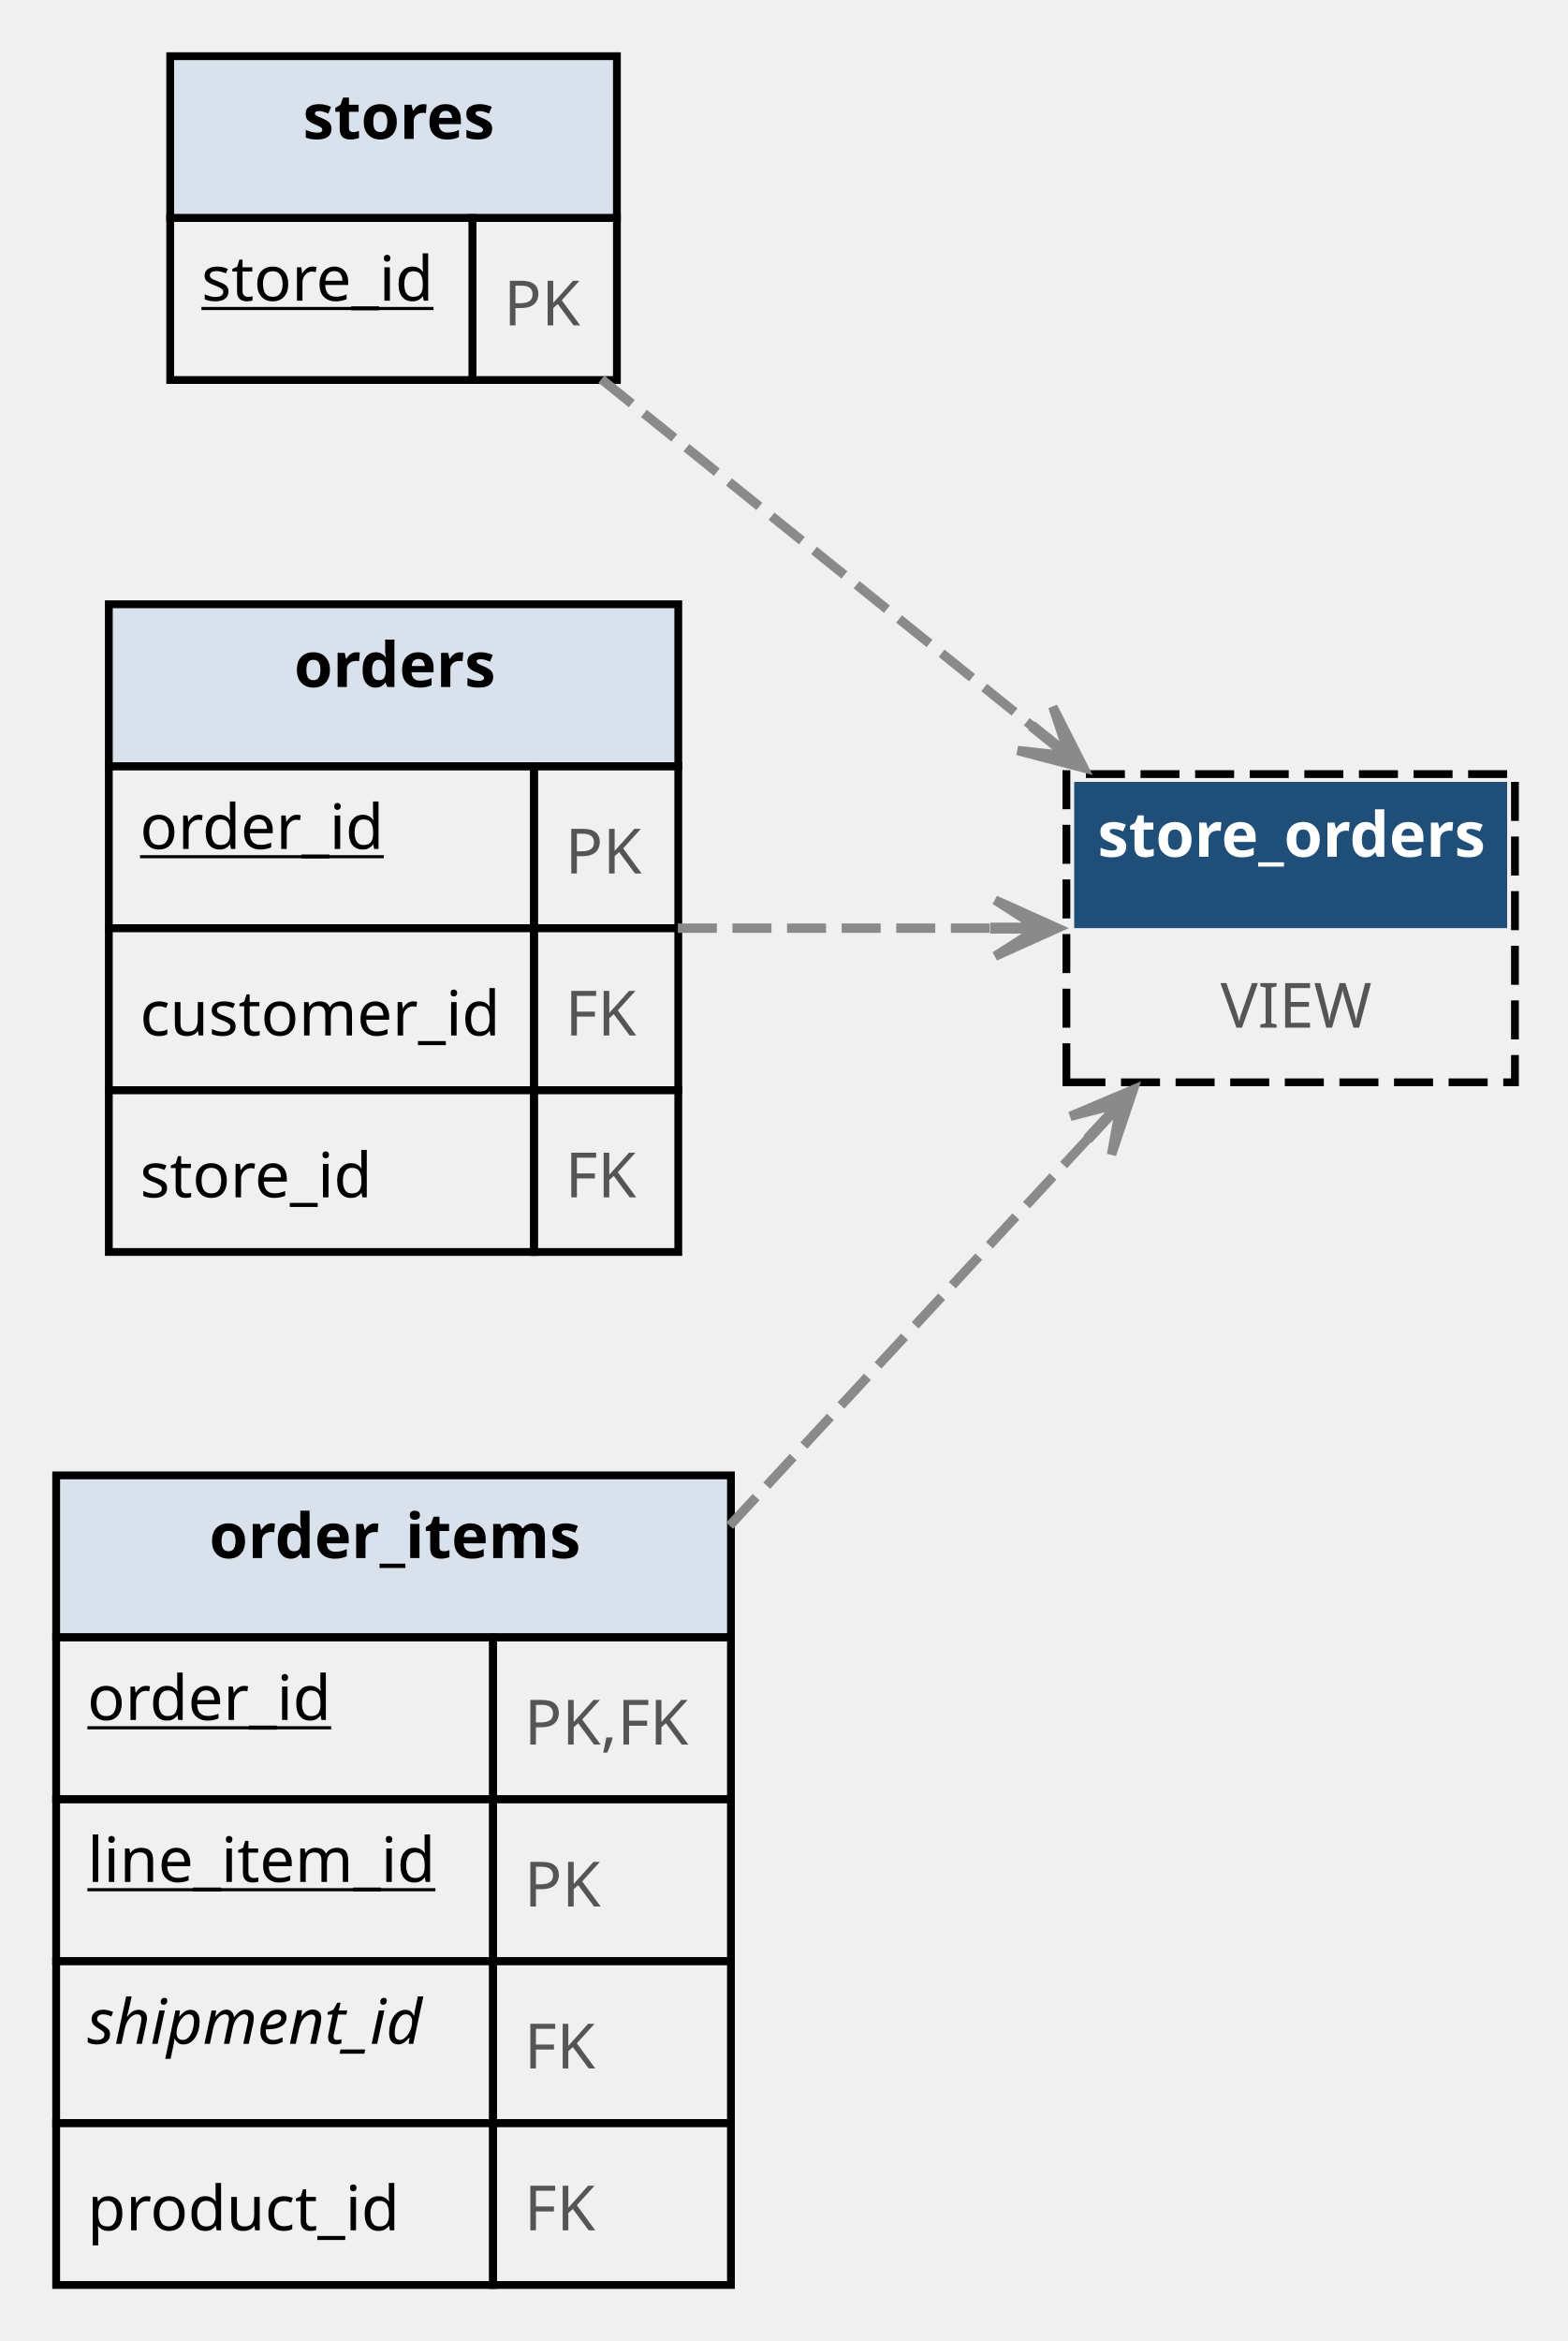
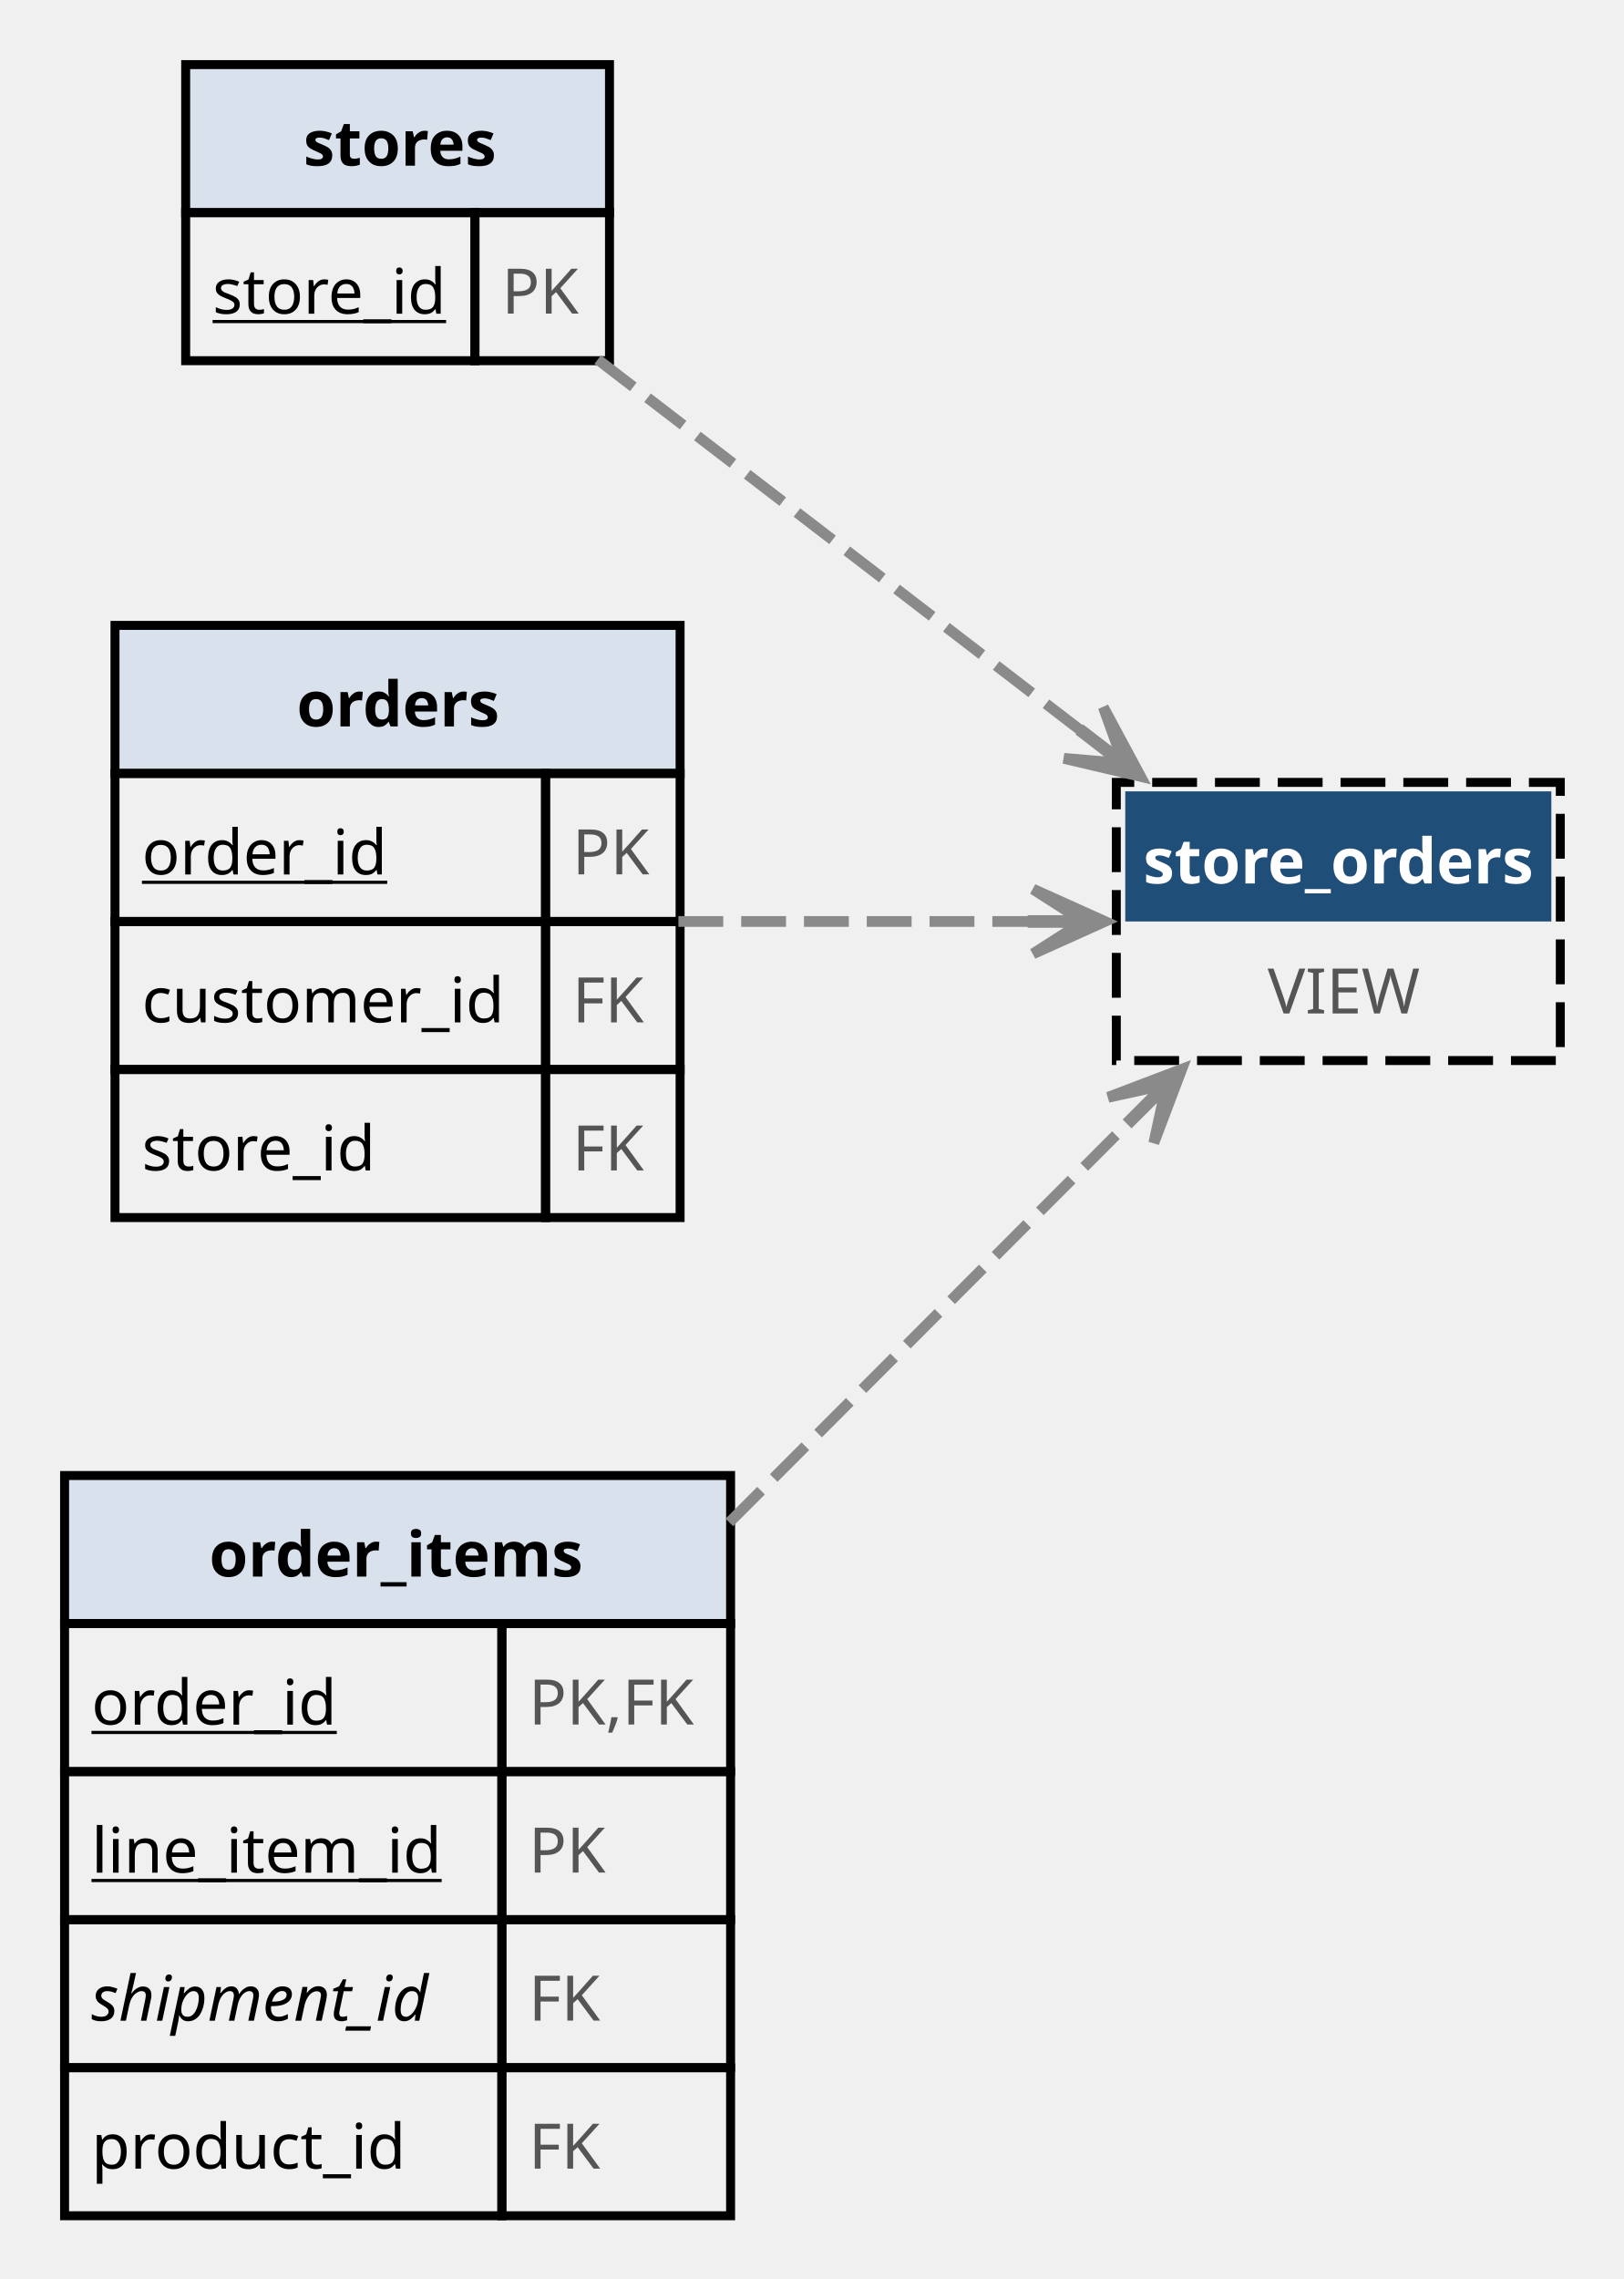
- <svg xmlns="http://www.w3.org/2000/svg" width="201pt" height="300pt" viewBox="0.00 0.00 201.00 300.00">
-   <g id="graph0" class="graph" transform="scale(1 1) rotate(0) translate(7.2 292.82)">
+ <svg xmlns="http://www.w3.org/2000/svg" width="181pt" height="254pt" viewBox="0.00 0.00 181.00 254.00">
+   <g id="graph0" class="graph" transform="scale(1 1) rotate(0) translate(7.2 246.95)">
    <g id="node1" class="node">
-       <polygon fill="none" stroke="#000000" stroke-dasharray="5,2" points="129.5,-154.12 129.5,-193.62 187,-193.62 187,-154.12 129.5,-154.12" />
-       <polygon fill="#1f4e79" stroke="none" stroke-dasharray="5,2" points="130.5,-173.88 130.5,-192.62 186,-192.62 186,-173.88 130.5,-173.88" />
-       <text xml:space="preserve" text-anchor="start" x="133.5" y="-183.03" font-family="Noto Sans KR" font-weight="bold" font-size="8.00" fill="#ffffff">store_orders</text>
-       <text xml:space="preserve" text-anchor="start" x="149.25" y="-161.12" font-family="Noto Sans KR" font-size="8.00" fill="#555555">VIEW</text>
+       <polygon fill="none" stroke="#000000" stroke-dasharray="5,2" points="117.25,-128.75 117.25,-159.75 166.75,-159.75 166.75,-128.75 117.25,-128.75" />
+       <polygon fill="#1f4e79" stroke="none" stroke-dasharray="5,2" points="118.25,-144.25 118.25,-158.75 165.75,-158.75 165.75,-144.25 118.25,-144.25" />
+       <text xml:space="preserve" text-anchor="start" x="120.25" y="-148.49" font-family="Noto Sans KR" font-weight="bold" font-size="7.00" fill="#ffffff">store_orders</text>
+       <text xml:space="preserve" text-anchor="start" x="134.12" y="-134" font-family="Noto Sans KR" font-size="7.00" fill="#555555">VIEW</text>
    </g>
    <g id="node2" class="node">
-       <polygon fill="#d9e2ec" stroke="none" points="14.62,-264.88 14.62,-285.62 71.88,-285.62 71.88,-264.88 14.62,-264.88" />
-       <polygon fill="none" stroke="#000000" points="14.62,-264.88 14.62,-285.62 71.88,-285.62 71.88,-264.88 14.62,-264.88" />
-       <text xml:space="preserve" text-anchor="start" x="31.62" y="-275.02" font-family="Noto Sans KR" font-weight="bold" font-size="8.00" fill="#000000">stores</text>
-       <polygon fill="none" stroke="#000000" points="14.62,-244.12 14.62,-264.88 53.38,-264.88 53.38,-244.12 14.62,-244.12" />
-       <text xml:space="preserve" text-anchor="start" x="18.62" y="-254.28" font-family="Noto Sans KR" text-decoration="underline" font-size="8.00">store_id</text>
-       <polygon fill="none" stroke="#000000" points="53.38,-244.12 53.38,-264.88 71.88,-264.88 71.88,-244.12 53.38,-244.12" />
-       <text xml:space="preserve" text-anchor="start" x="57.38" y="-251.12" font-family="Noto Sans KR" font-size="8.00" fill="#555555">PK</text>
+       <polygon fill="#d9e2ec" stroke="none" points="13.5,-223.25 13.5,-239.75 60.75,-239.75 60.75,-223.25 13.5,-223.25" />
+       <polygon fill="none" stroke="#000000" points="13.5,-223.25 13.5,-239.75 60.75,-239.75 60.75,-223.25 13.5,-223.25" />
+       <text xml:space="preserve" text-anchor="start" x="26.62" y="-228.49" font-family="Noto Sans KR" font-weight="bold" font-size="7.00" fill="#000000">stores</text>
+       <polygon fill="none" stroke="#000000" points="13.5,-206.75 13.5,-223.25 45.75,-223.25 45.75,-206.75 13.5,-206.75" />
+       <text xml:space="preserve" text-anchor="start" x="16.5" y="-211.99" font-family="Noto Sans KR" text-decoration="underline" font-size="7.00">store_id</text>
+       <polygon fill="none" stroke="#000000" points="45.75,-206.75 45.75,-223.25 60.75,-223.25 60.75,-206.75 45.75,-206.75" />
+       <text xml:space="preserve" text-anchor="start" x="48.75" y="-212" font-family="Noto Sans KR" font-size="7.00" fill="#555555">PK</text>
    </g>
    <g id="edge1" class="edge">
-       <path fill="none" stroke="#8a8a8a" stroke-width="1.2" stroke-dasharray="5,2" d="M69.89,-244.23C86.41,-230.92 108.02,-213.52 125.61,-199.36" />
-       <polygon fill="#8a8a8a" stroke="#8a8a8a" stroke-width="1.2" points="131.73,-194.42 127.76,-202.25 129.82,-196.09 125.57,-199.52 125.5,-199.44 125.44,-199.36 129.69,-195.94 123.24,-196.64 131.73,-194.42" />
+       <path fill="none" stroke="#8a8a8a" stroke-width="1.2" stroke-dasharray="5,2" d="M59.44,-206.88C75.16,-194.81 96.67,-178.29 113.66,-165.25" />
+       <polygon fill="#8a8a8a" stroke="#8a8a8a" stroke-width="1.2" points="119.95,-160.42 115.8,-168.14 118,-162.04 113.66,-165.37 113.6,-165.29 113.54,-165.21 117.87,-161.88 111.41,-162.43 119.95,-160.42" />
    </g>
    <g id="node3" class="node">
-       <polygon fill="#d9e2ec" stroke="none" points="6.75,-194.62 6.75,-215.38 79.75,-215.38 79.75,-194.62 6.75,-194.62" />
-       <polygon fill="none" stroke="#000000" points="6.75,-194.62 6.75,-215.38 79.75,-215.38 79.75,-194.62 6.75,-194.62" />
-       <text xml:space="preserve" text-anchor="start" x="30.5" y="-204.78" font-family="Noto Sans KR" font-weight="bold" font-size="8.00" fill="#000000">orders</text>
-       <polygon fill="none" stroke="#000000" points="6.75,-173.88 6.75,-194.62 61.25,-194.62 61.25,-173.88 6.75,-173.88" />
-       <text xml:space="preserve" text-anchor="start" x="10.75" y="-184.03" font-family="Noto Sans KR" text-decoration="underline" font-size="8.00">order_id</text>
-       <polygon fill="none" stroke="#000000" points="61.25,-173.88 61.25,-194.62 79.75,-194.62 79.75,-173.88 61.25,-173.88" />
-       <text xml:space="preserve" text-anchor="start" x="65.25" y="-180.88" font-family="Noto Sans KR" font-size="8.00" fill="#555555">PK</text>
-       <polygon fill="none" stroke="#000000" points="6.75,-153.12 6.75,-173.88 61.25,-173.88 61.25,-153.12 6.75,-153.12" />
-       <text xml:space="preserve" text-anchor="start" x="10.75" y="-160.12" font-family="Noto Sans KR" font-size="8.00">customer_id</text>
-       <polygon fill="none" stroke="#000000" points="61.25,-153.12 61.25,-173.88 79.75,-173.88 79.75,-153.12 61.25,-153.12" />
-       <text xml:space="preserve" text-anchor="start" x="65.25" y="-160.12" font-family="Noto Sans KR" font-size="8.00" fill="#555555">FK</text>
-       <polygon fill="none" stroke="#000000" points="6.75,-132.38 6.75,-153.12 61.25,-153.12 61.25,-132.38 6.75,-132.38" />
-       <text xml:space="preserve" text-anchor="start" x="10.75" y="-139.38" font-family="Noto Sans KR" font-size="8.00">store_id</text>
-       <polygon fill="none" stroke="#000000" points="61.25,-132.38 61.25,-153.12 79.75,-153.12 79.75,-132.38 61.25,-132.38" />
-       <text xml:space="preserve" text-anchor="start" x="65.25" y="-139.38" font-family="Noto Sans KR" font-size="8.00" fill="#555555">FK</text>
+       <polygon fill="#d9e2ec" stroke="none" points="5.62,-160.75 5.62,-177.25 68.62,-177.25 68.62,-160.75 5.62,-160.75" />
+       <polygon fill="none" stroke="#000000" points="5.62,-160.75 5.62,-177.25 68.62,-177.25 68.62,-160.75 5.62,-160.75" />
+       <text xml:space="preserve" text-anchor="start" x="25.88" y="-165.99" font-family="Noto Sans KR" font-weight="bold" font-size="7.00" fill="#000000">orders</text>
+       <polygon fill="none" stroke="#000000" points="5.62,-144.25 5.62,-160.75 53.62,-160.75 53.62,-144.25 5.62,-144.25" />
+       <text xml:space="preserve" text-anchor="start" x="8.62" y="-149.49" font-family="Noto Sans KR" text-decoration="underline" font-size="7.00">order_id</text>
+       <polygon fill="none" stroke="#000000" points="53.62,-144.25 53.62,-160.75 68.62,-160.75 68.62,-144.25 53.62,-144.25" />
+       <text xml:space="preserve" text-anchor="start" x="56.62" y="-149.5" font-family="Noto Sans KR" font-size="7.00" fill="#555555">PK</text>
+       <polygon fill="none" stroke="#000000" points="5.62,-127.75 5.62,-144.25 53.62,-144.25 53.62,-127.75 5.62,-127.75" />
+       <text xml:space="preserve" text-anchor="start" x="8.62" y="-133" font-family="Noto Sans KR" font-size="7.00">customer_id</text>
+       <polygon fill="none" stroke="#000000" points="53.62,-127.75 53.62,-144.25 68.62,-144.25 68.62,-127.75 53.62,-127.75" />
+       <text xml:space="preserve" text-anchor="start" x="56.62" y="-133" font-family="Noto Sans KR" font-size="7.00" fill="#555555">FK</text>
+       <polygon fill="none" stroke="#000000" points="5.62,-111.25 5.62,-127.75 53.62,-127.75 53.62,-111.25 5.62,-111.25" />
+       <text xml:space="preserve" text-anchor="start" x="8.62" y="-116.5" font-family="Noto Sans KR" font-size="7.00">store_id</text>
+       <polygon fill="none" stroke="#000000" points="53.62,-111.25 53.62,-127.75 68.62,-127.75 68.62,-111.25 53.62,-111.25" />
+       <text xml:space="preserve" text-anchor="start" x="56.62" y="-116.5" font-family="Noto Sans KR" font-size="7.00" fill="#555555">FK</text>
    </g>
    <g id="edge2" class="edge">
-       <path fill="none" stroke="#8a8a8a" stroke-width="1.2" stroke-dasharray="5,2" d="M79.69,-173.88C92.71,-173.88 107.48,-173.88 120.6,-173.88" />
-       <polygon fill="#8a8a8a" stroke="#8a8a8a" stroke-width="1.2" points="128.36,-173.88 120.36,-177.48 125.82,-173.98 120.36,-173.98 120.36,-173.88 120.36,-173.78 125.82,-173.78 120.36,-170.28 128.36,-173.88" />
+       <path fill="none" stroke="#8a8a8a" stroke-width="1.2" stroke-dasharray="5,2" d="M68.43,-144.25C80.9,-144.25 95.38,-144.25 108.1,-144.25" />
+       <polygon fill="#8a8a8a" stroke="#8a8a8a" stroke-width="1.2" points="115.97,-144.25 107.97,-147.85 113.43,-144.35 107.97,-144.35 107.97,-144.25 107.97,-144.15 113.43,-144.15 107.97,-140.65 115.97,-144.25" />
    </g>
    <g id="node4" class="node">
-       <polygon fill="#d9e2ec" stroke="none" points="0,-83 0,-103.75 86.5,-103.75 86.5,-83 0,-83" />
-       <polygon fill="none" stroke="#000000" points="0,-83 0,-103.75 86.5,-103.75 86.5,-83 0,-83" />
-       <text xml:space="preserve" text-anchor="start" x="19.62" y="-93.15" font-family="Noto Sans KR" font-weight="bold" font-size="8.00" fill="#000000">order_items</text>
-       <polygon fill="none" stroke="#000000" points="0,-62.25 0,-83 56,-83 56,-62.25 0,-62.25" />
-       <text xml:space="preserve" text-anchor="start" x="4" y="-72.4" font-family="Noto Sans KR" text-decoration="underline" font-size="8.00">order_id</text>
-       <polygon fill="none" stroke="#000000" points="56,-62.25 56,-83 86.5,-83 86.5,-62.25 56,-62.25" />
-       <text xml:space="preserve" text-anchor="start" x="60" y="-69.25" font-family="Noto Sans KR" font-size="8.00" fill="#555555">PK,FK</text>
-       <polygon fill="none" stroke="#000000" points="0,-41.5 0,-62.25 56,-62.25 56,-41.5 0,-41.5" />
-       <text xml:space="preserve" text-anchor="start" x="4" y="-51.65" font-family="Noto Sans KR" text-decoration="underline" font-size="8.00">line_item_id</text>
-       <polygon fill="none" stroke="#000000" points="56,-41.5 56,-62.25 86.5,-62.25 86.5,-41.5 56,-41.5" />
-       <text xml:space="preserve" text-anchor="start" x="60" y="-48.5" font-family="Noto Sans KR" font-size="8.00" fill="#555555">PK</text>
-       <polygon fill="none" stroke="#000000" points="0,-20.75 0,-41.5 56,-41.5 56,-20.75 0,-20.75" />
-       <text xml:space="preserve" text-anchor="start" x="4" y="-30.9" font-family="Noto Sans KR" font-style="italic" font-size="8.00">shipment_id</text>
-       <polygon fill="none" stroke="#000000" points="56,-20.75 56,-41.5 86.5,-41.5 86.5,-20.75 56,-20.75" />
-       <text xml:space="preserve" text-anchor="start" x="60" y="-27.75" font-family="Noto Sans KR" font-size="8.00" fill="#555555">FK</text>
-       <polygon fill="none" stroke="#000000" points="0,0 0,-20.75 56,-20.75 56,0 0,0" />
-       <text xml:space="preserve" text-anchor="start" x="4" y="-7" font-family="Noto Sans KR" font-size="8.00">product_id</text>
-       <polygon fill="none" stroke="#000000" points="56,0 56,-20.75 86.5,-20.75 86.5,0 56,0" />
-       <text xml:space="preserve" text-anchor="start" x="60" y="-7" font-family="Noto Sans KR" font-size="8.00" fill="#555555">FK</text>
+       <polygon fill="#d9e2ec" stroke="none" points="0,-66 0,-82.5 74.25,-82.5 74.25,-66 0,-66" />
+       <polygon fill="none" stroke="#000000" points="0,-66 0,-82.5 74.25,-82.5 74.25,-66 0,-66" />
+       <text xml:space="preserve" text-anchor="start" x="16.12" y="-71.24" font-family="Noto Sans KR" font-weight="bold" font-size="7.00" fill="#000000">order_items</text>
+       <polygon fill="none" stroke="#000000" points="0,-49.5 0,-66 48.75,-66 48.75,-49.5 0,-49.5" />
+       <text xml:space="preserve" text-anchor="start" x="3" y="-54.74" font-family="Noto Sans KR" text-decoration="underline" font-size="7.00">order_id</text>
+       <polygon fill="none" stroke="#000000" points="48.75,-49.5 48.75,-66 74.25,-66 74.25,-49.5 48.75,-49.5" />
+       <text xml:space="preserve" text-anchor="start" x="51.75" y="-54.75" font-family="Noto Sans KR" font-size="7.00" fill="#555555">PK,FK</text>
+       <polygon fill="none" stroke="#000000" points="0,-33 0,-49.5 48.75,-49.5 48.75,-33 0,-33" />
+       <text xml:space="preserve" text-anchor="start" x="3" y="-38.24" font-family="Noto Sans KR" text-decoration="underline" font-size="7.00">line_item_id</text>
+       <polygon fill="none" stroke="#000000" points="48.75,-33 48.75,-49.5 74.25,-49.5 74.25,-33 48.75,-33" />
+       <text xml:space="preserve" text-anchor="start" x="51.75" y="-38.25" font-family="Noto Sans KR" font-size="7.00" fill="#555555">PK</text>
+       <polygon fill="none" stroke="#000000" points="0,-16.5 0,-33 48.75,-33 48.75,-16.5 0,-16.5" />
+       <text xml:space="preserve" text-anchor="start" x="3" y="-21.74" font-family="Noto Sans KR" font-style="italic" font-size="7.00">shipment_id</text>
+       <polygon fill="none" stroke="#000000" points="48.75,-16.5 48.75,-33 74.25,-33 74.25,-16.5 48.75,-16.5" />
+       <text xml:space="preserve" text-anchor="start" x="51.75" y="-21.75" font-family="Noto Sans KR" font-size="7.00" fill="#555555">FK</text>
+       <polygon fill="none" stroke="#000000" points="0,0 0,-16.5 48.75,-16.5 48.75,0 0,0" />
+       <text xml:space="preserve" text-anchor="start" x="3" y="-5.25" font-family="Noto Sans KR" font-size="7.00">product_id</text>
+       <polygon fill="none" stroke="#000000" points="48.75,0 48.75,-16.5 74.25,-16.5 74.25,0 48.75,0" />
+       <text xml:space="preserve" text-anchor="start" x="51.75" y="-5.25" font-family="Noto Sans KR" font-size="7.00" fill="#555555">FK</text>
    </g>
    <g id="edge3" class="edge">
-       <path fill="none" stroke="#8a8a8a" stroke-width="1.2" stroke-dasharray="5,2" d="M86.33,-97.3C101.97,-114.19 119.18,-132.78 132.74,-147.41" />
-       <polygon fill="#8a8a8a" stroke="#8a8a8a" stroke-width="1.2" points="138.08,-153.18 130,-149.76 136.28,-151.39 132.57,-147.38 132.65,-147.31 132.72,-147.24 136.43,-151.25 135.29,-144.86 138.08,-153.18" />
+       <path fill="none" stroke="#8a8a8a" stroke-width="1.2" stroke-dasharray="5,2" d="M74.11,-77.27C89.11,-92.29 106.04,-109.25 119.11,-122.34" />
+       <polygon fill="#8a8a8a" stroke="#8a8a8a" stroke-width="1.2" points="124.54,-127.77 116.34,-124.65 122.67,-126.04 118.81,-122.18 118.88,-122.11 118.95,-122.04 122.81,-125.9 121.43,-119.56 124.54,-127.77" />
    </g>
  </g>
</svg>
